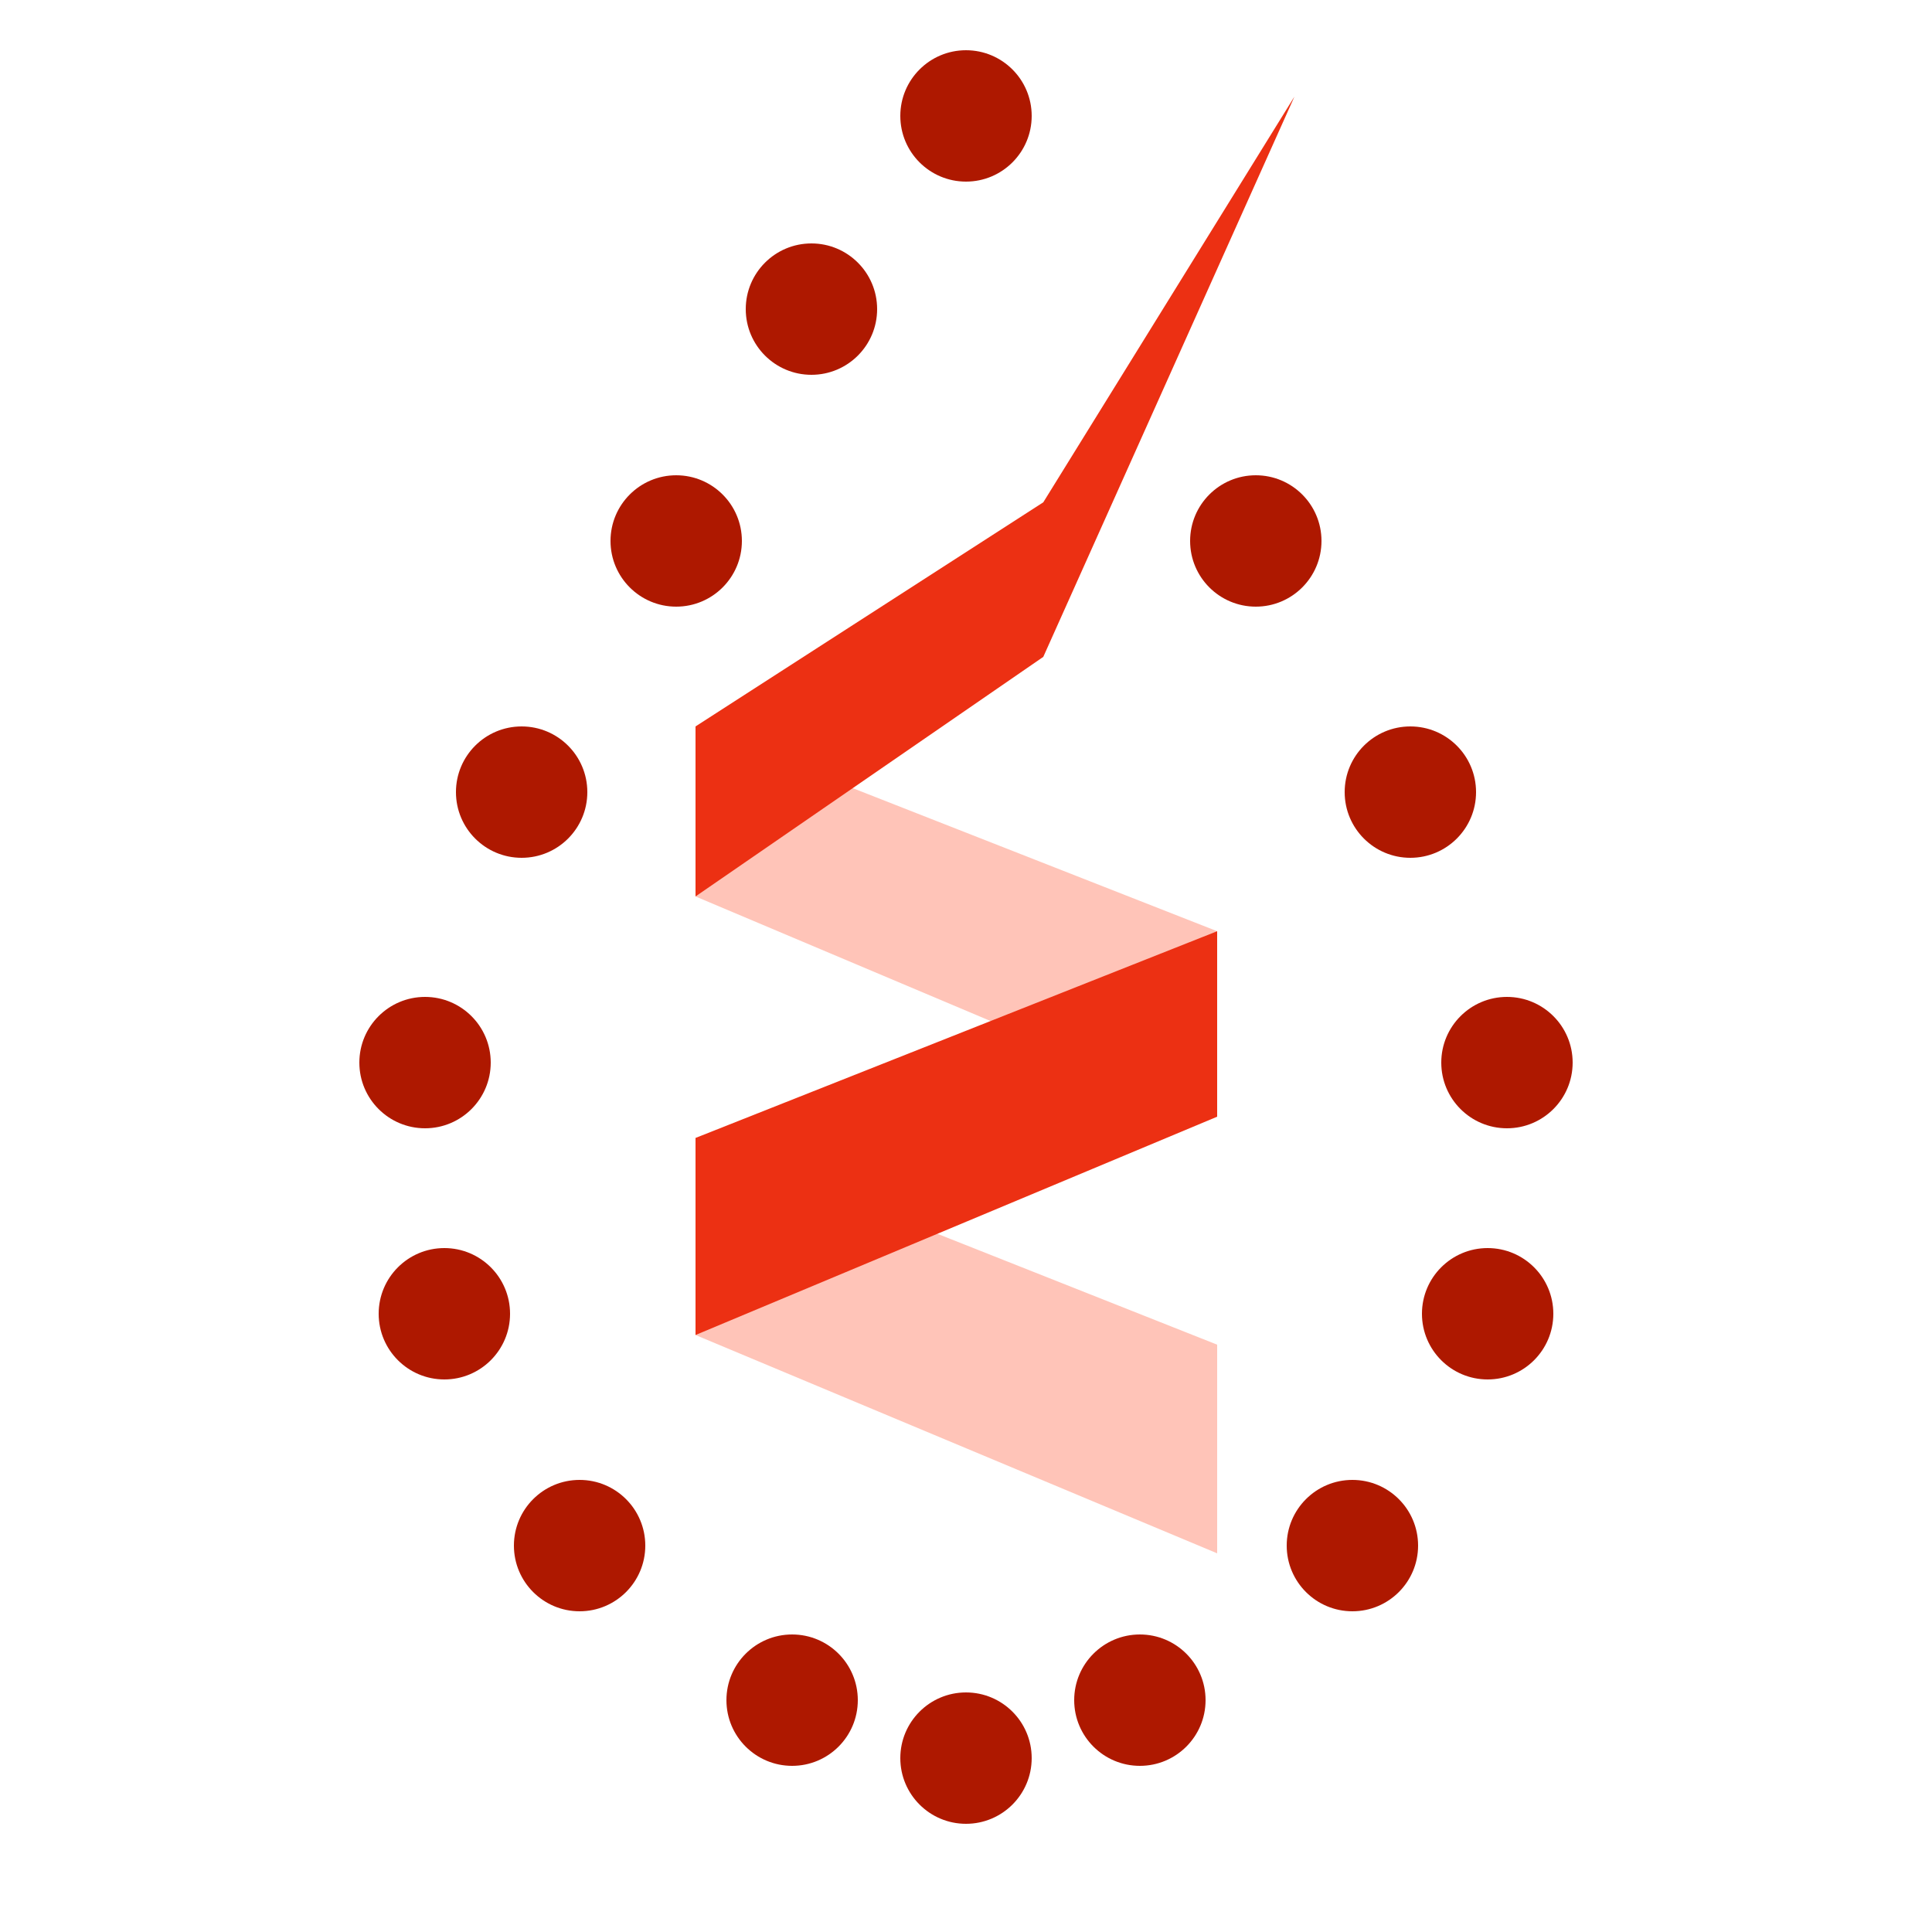
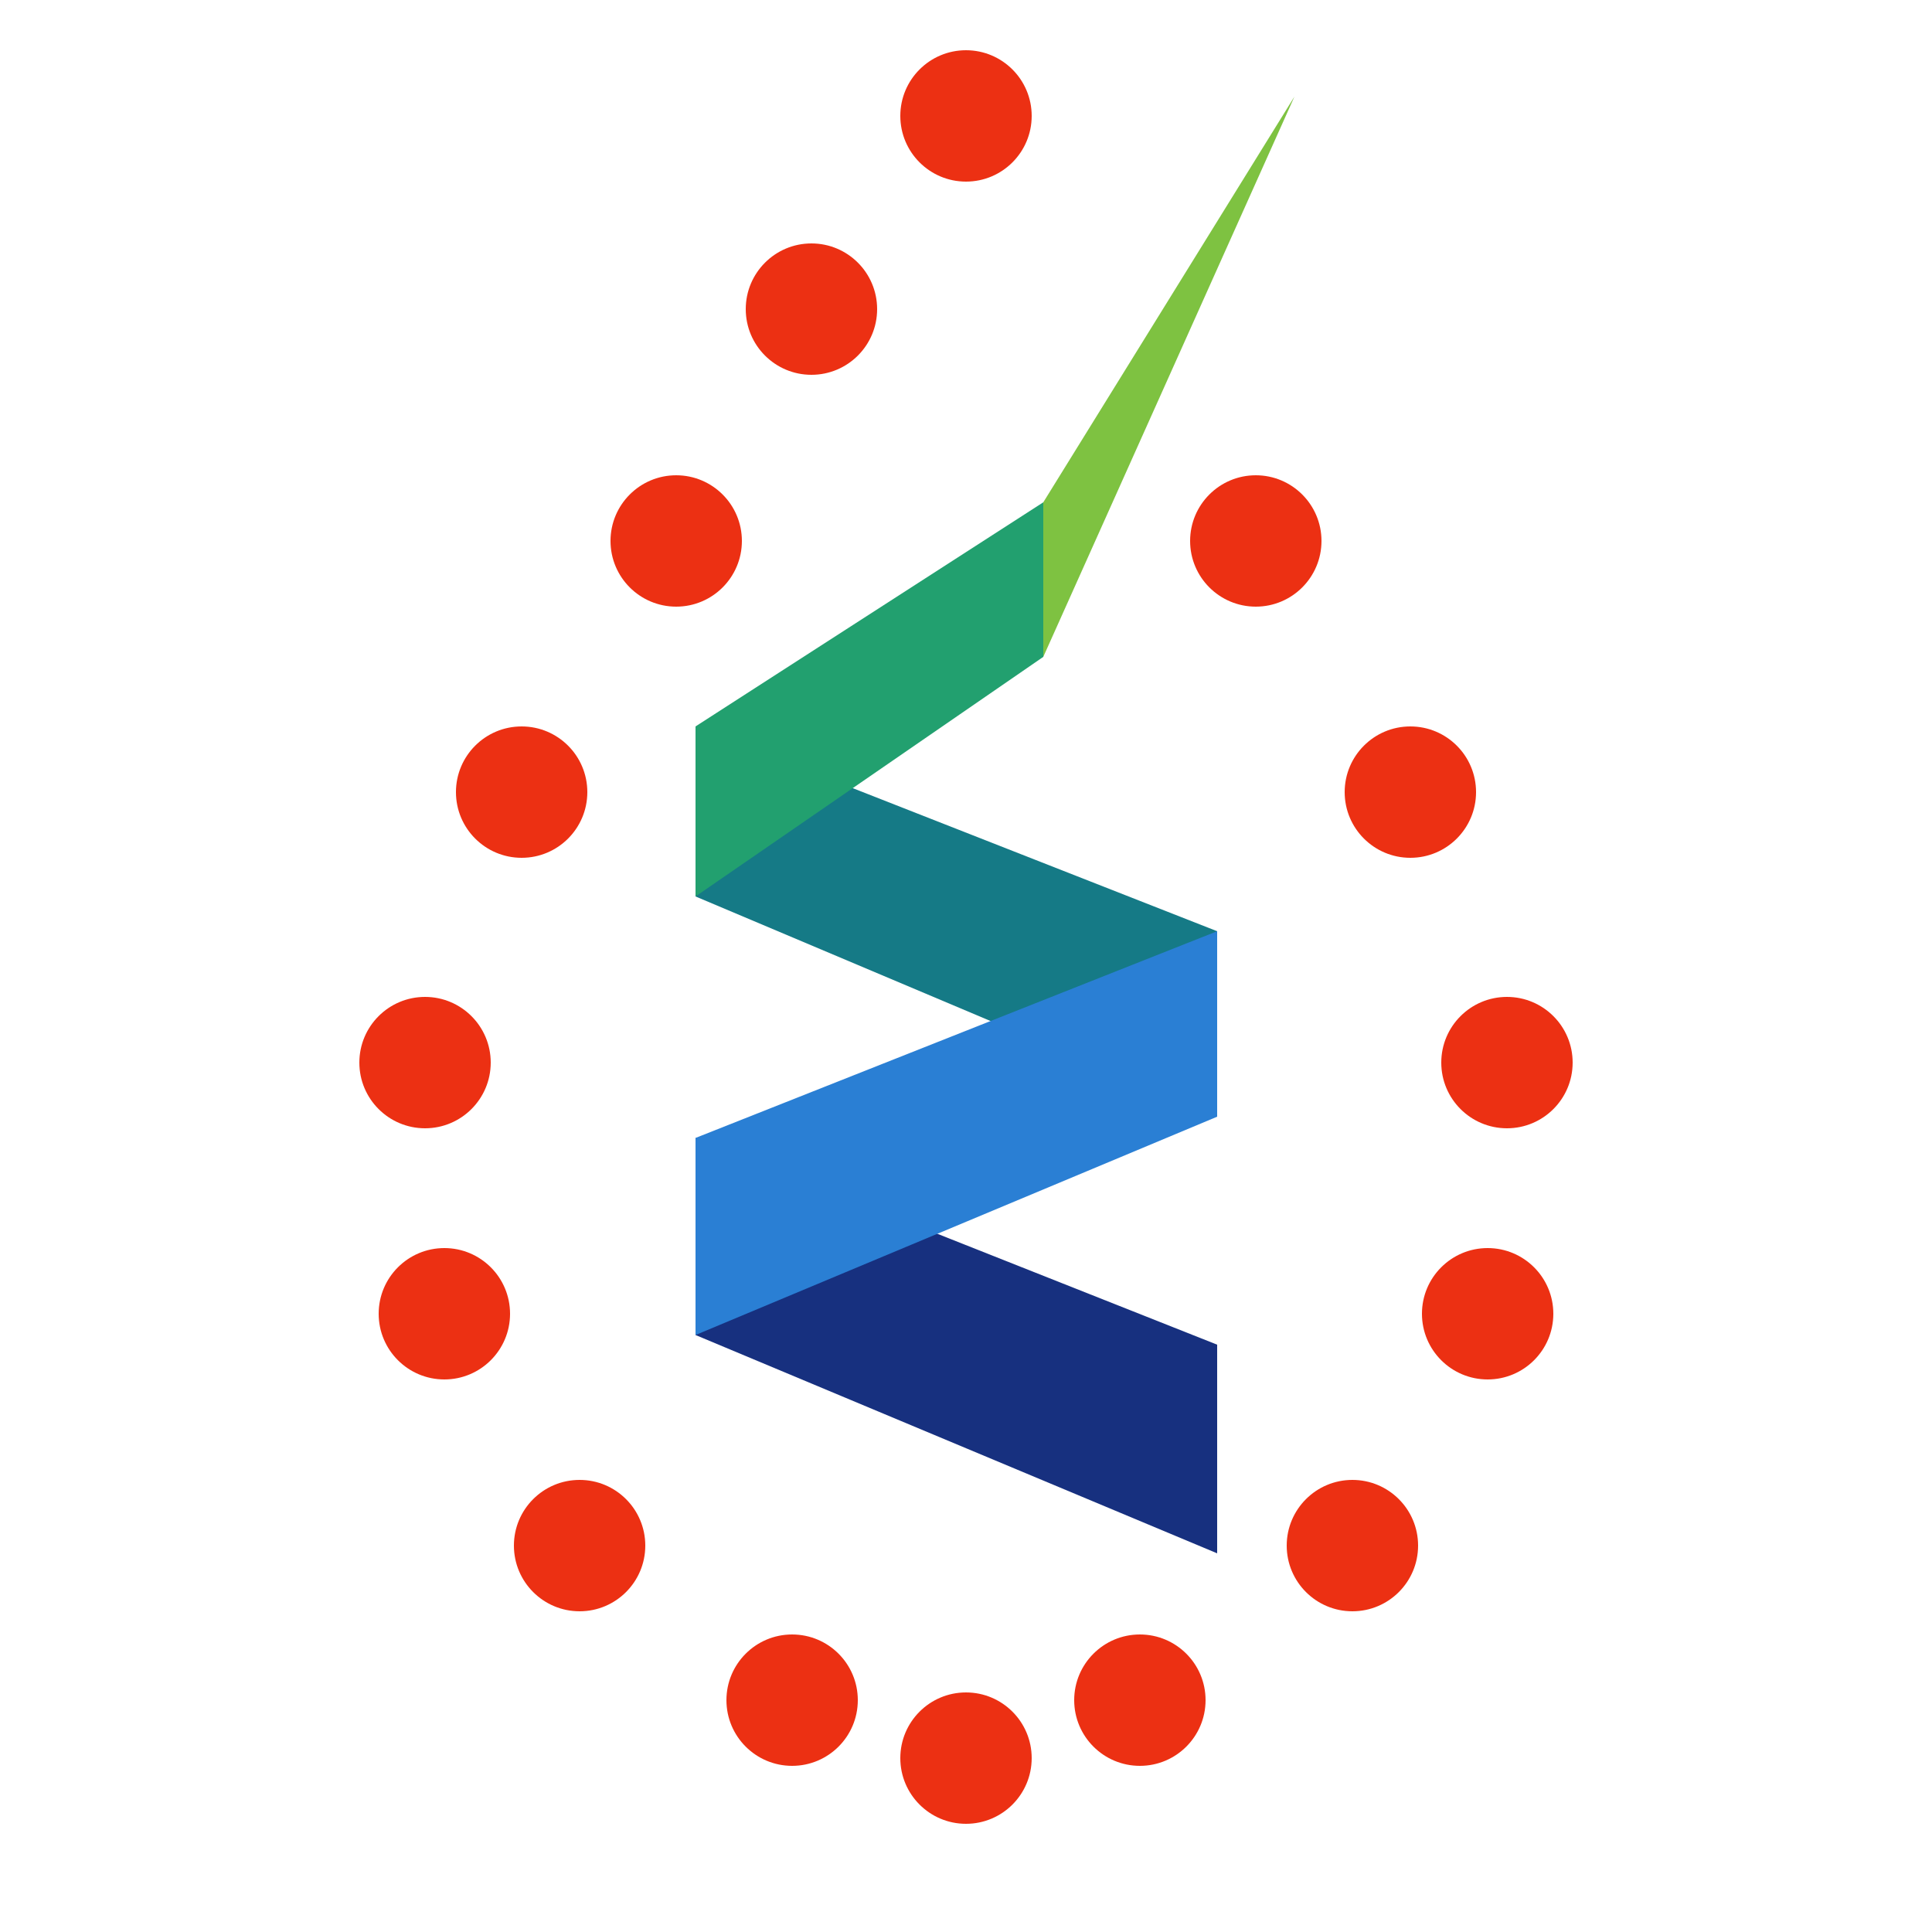
<svg xmlns="http://www.w3.org/2000/svg" viewBox="0 0 100 100" width="100" height="100" role="img" aria-label="TorchRef">
-   <g fill="#ae1800">
+   <g fill="#ec3013">
    <circle cx="50" cy="6" r="3.4" />
    <circle cx="42" cy="16" r="3.4" />
    <circle cx="35" cy="28" r="3.4" />
    <circle cx="27" cy="41" r="3.4" />
    <circle cx="22" cy="55" r="3.4" />
    <circle cx="23" cy="68" r="3.4" />
    <circle cx="30" cy="80" r="3.4" />
    <circle cx="41" cy="88" r="3.4" />
    <circle cx="50" cy="91" r="3.4" />
    <circle cx="59" cy="88" r="3.4" />
    <circle cx="70" cy="80" r="3.4" />
    <circle cx="77" cy="68" r="3.4" />
    <circle cx="78" cy="55" r="3.4" />
    <circle cx="73" cy="41" r="3.4" />
    <circle cx="65" cy="28" r="3.4" />
  </g>
-   <g fill="#ffc4b8">
-     <polygon points="63,69.6 36,58.9 36,69.1 63,80.4" />
-     <polygon points="63,48.2 36,37.6 36,46.4 63,57.8" />
-   </g>
-   <g fill="#ec3013">
-     <polygon points="36,58.9 63,48.2 63,57.8 36,69.1" />
-     <polygon points="36,37.6 54,26 54,34 36,46.4" />
-     <polygon points="54,26 67,5 54,34" />
-   </g>
+   <polygon points="63,69.6 36,58.9 36,69.1 63,80.4" fill="#17307f" />
+   <polygon points="63,48.2 36,37.6 36,46.4 63,57.8" fill="#157a86" />
+   <polygon points="36,58.9 63,48.2 63,57.8 36,69.1" fill="#2a7fd4" />
+   <polygon points="36,37.6 54,26 54,34 36,46.4" fill="#22a06f" />
+   <polygon points="54,26 67,5 54,34" fill="#7ec241" />
</svg>
